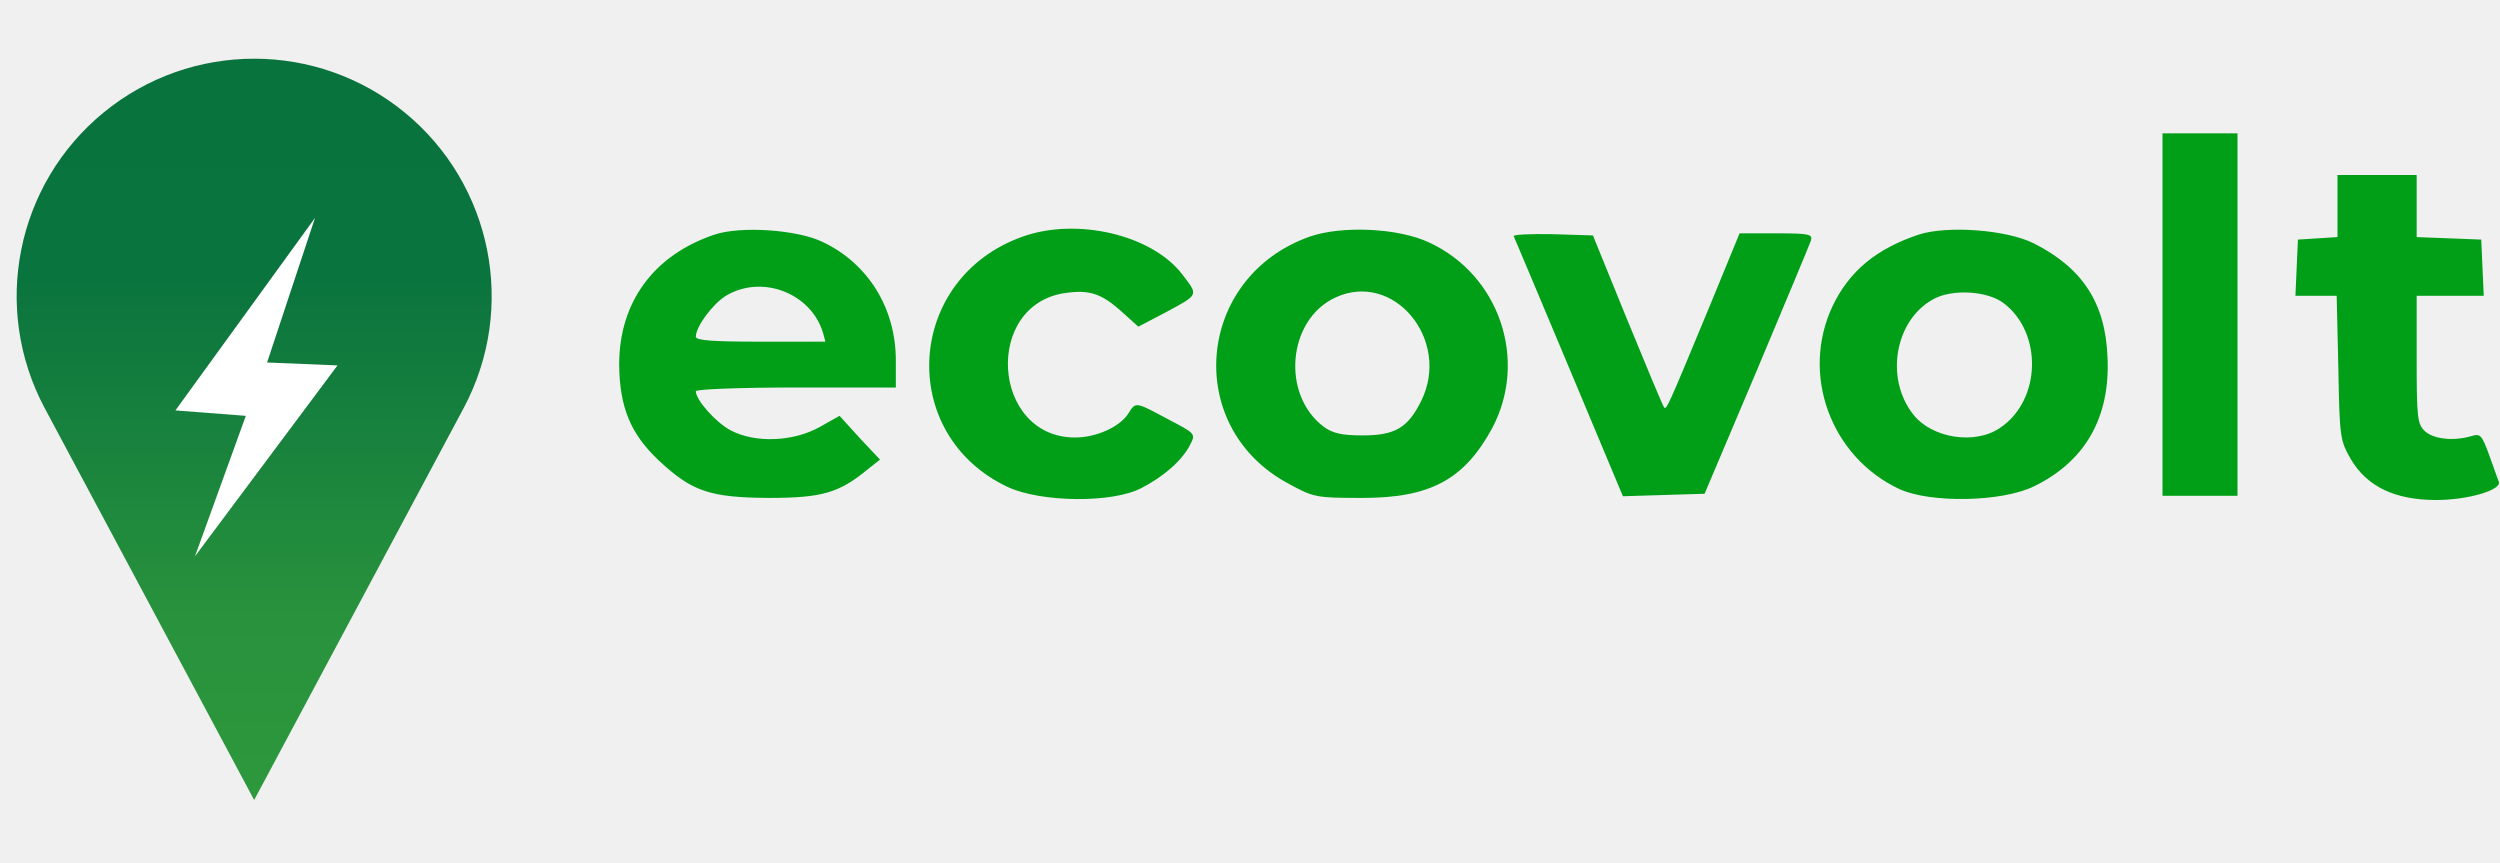
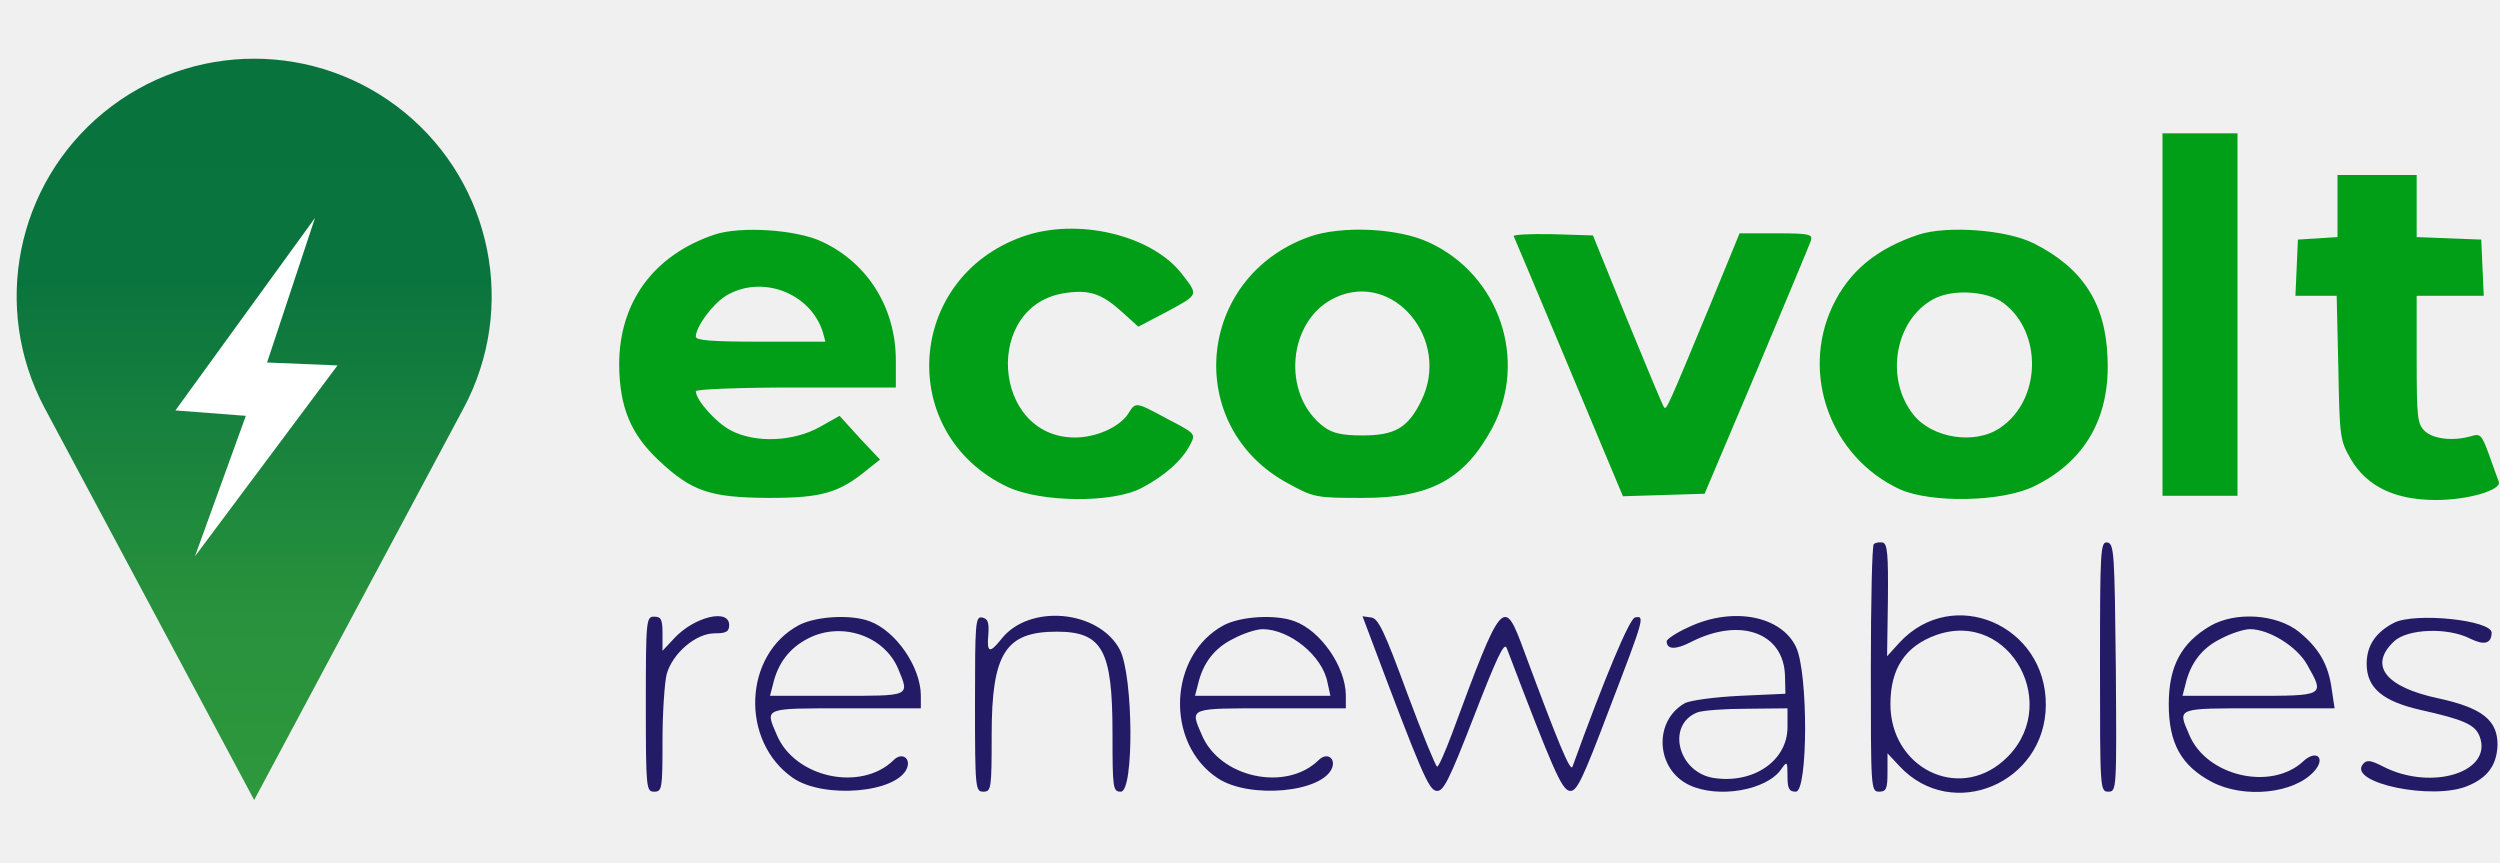
<svg xmlns="http://www.w3.org/2000/svg" width="600" height="207" viewBox="0 0 600 207" role="img" aria-labelledby="t">
  <defs>
    <linearGradient id="ev-pin" x1="0" y1="0" x2="0" y2="1">
      <stop offset="0" stop-color="#09733d" />
      <stop offset=".3" stop-color="#0a743e" />
      <stop offset=".75" stop-color="#28923d" />
      <stop offset="1" stop-color="#2d983c" />
    </linearGradient>
  </defs>
  <path fill="url(#ev-pin)" d="M61 192L10.7 97.9A57 57 0 1 1 111.3 97.9Z" />
  <path fill="#fff" d="M75.6 52.3L42.1 98.5L59 99.8L46.8 133.5L81 87.7L64.1 87Z" />
  <path fill="#009f17" fill-rule="evenodd" d="M 519 75.5L519 119 528 119L537 119 537 75.5L537 32 528 32L519 32 519 75.5M561 49.4L561 56.9 556.3 57.2L551.5 57.5 551.2 64.3L550.9 71 555.9 71L560.8 71 561.2 88.3C561.5 104.9 561.6 105.7 564.2 110.2C568.1 116.8 574.8 120 584.7 120C592.3 120 600.5 117.6 599.7 115.6C599.5 115 598.4 112.1 597.4 109.2C595.6 104.3 595.3 104 593 104.7C588.8 105.9 584.1 105.4 582 103.5C580.2 101.8 580 100.5 580 86.3L580 71 588 71L596.1 71 595.8 64.3L595.5 57.5 587.8 57.2L580 56.9 580 49.5L580 42 570.5 42L561 42 561 49.4M171.5 56.3C156.9 61.2 148.6 72.5 148.6 87.5C148.7 97.7 151.3 104.1 158.1 110.5C166.1 118 170.4 119.4 184.5 119.5C197.3 119.5 201.4 118.3 208.3 112.6L211.2 110.3 206.3 105.1L201.5 99.8 196.7 102.5C190.4 106 181.3 106.4 175.4 103.3C171.9 101.5 167 96 167 93.9C167 93.4 177.8 93 191 93L215 93 215 86.5C215 74 208.4 63.3 197.5 58.1C191.4 55.1 177.8 54.2 171.5 56.3M245.4 56.8C217.3 66.8 215.1 104.3 241.9 116.9C249.9 120.6 267.1 120.8 274 117.1C279.4 114.3 283.7 110.5 285.6 106.8C287 104.1 287 104.1 280.3 100.6C272.3 96.3 272.6 96.4 270.7 99.4C268.6 102.5 263.1 105 258 105C238 105 235.9 73 255.8 70.3C261.5 69.5 264.4 70.5 269.1 74.7L273.2 78.4 279.7 75C287.8 70.6 287.7 71 283.7 65.8C276.5 56.4 258.5 52.1 245.4 56.8M314.3 56.8C287 66.5 283.9 102.4 309.1 116C315.3 119.4 315.8 119.5 327 119.5C343.3 119.5 351.4 115.1 358.1 102.8C366.8 86.5 359.9 66 343 58.2C335.6 54.7 322 54.1 314.3 56.8M460.5 56.3C450.3 59.7 443.8 65.1 439.8 73.5C432.1 89.9 439.4 109.7 455.9 117.4C463.4 120.8 480.5 120.5 488.2 116.7C500.5 110.7 506.5 100.1 505.8 85.7C505.3 72.7 499.8 64.3 488.1 58.4C481.5 55.1 467.3 54.1 460.5 56.3M363.3 56.7C363.5 57.1 369.5 71.4 376.6 88.3L389.5 119.1 399.3 118.8L409.1 118.5 421.6 89C428.4 72.8 434.3 58.7 434.6 57.8C435.1 56.2 434.3 56 426.3 56L417.5 56 410.6 72.8C400.2 97.9 400 98.3 399.4 97.8C399.1 97.5 395.2 88.1 390.6 76.9L382.3 56.5 372.6 56.2C367.2 56.1 363 56.3 363.3 56.7M174.2 71C171 73 167 78.4 167 80.8C167 81.7 170.8 82 182.6 82L198.1 82 197.5 79.8C194.6 70.3 182.8 65.8 174.2 71M320.5 71.4C309 76.7 307.4 94.8 317.8 102.5C319.9 104 322.1 104.5 327 104.5C334.8 104.5 337.9 102.7 341.1 96.2C348.3 81.6 334.5 64.9 320.5 71.4M464 71.8C454.8 76.8 452.3 90.8 459.2 99.5C463.7 105.2 474 106.8 480 102.7C489.9 96.1 490.3 79.8 480.8 72.7C476.9 69.8 468.5 69.3 464 71.8" />
+   <path fill="#241b66" fill-rule="evenodd" d="M 449.7 130.6C449.3 131 449 144.5 449 160.7C449 189.3 449 190 451 190C452.7 190 453 189.3 453 185.4L453 180.8 455.9 183.9C468.5 197.4 490.9 188 491 169.2C491.1 150 468.7 140.4 455.9 154.2L452.9 157.5 453.1 144C453.2 133.1 453 130.4 451.8 130.2C451 130.1 450.1 130.2 449.7 130.6M504 159.9C504 189.4 504 190 506 190C508 190 508 189.5 507.8 160.3C507.5 132.9 507.4 130.5 505.8 130.2C504.1 129.9 504 131.8 504 159.9M155 169C155 189.3 155.1 190 157 190C158.9 190 159 189.3 159 177.8C159 171 159.5 163.8 160 161.8C161.4 156.8 167 152 171.5 152C174.3 152 175 151.6 175 150C175 146 166.7 148 161.9 153.1L159 156.2 159 152.1C159 148.7 158.7 148 157 148C155.1 148 155 148.7 155 169M191.8 150C178.4 157.1 177.6 177.9 190.3 186.7C197.7 191.8 215.4 190.3 217.7 184.3C218.6 181.9 216.4 180.5 214.5 182.4C206.7 190.1 190.7 186.7 186.4 176.3C183.6 169.8 183.1 170 203 170L221 170 221 166.8C220.9 160 215 151.4 208.7 149.1C204.2 147.4 195.9 147.9 191.8 150M234 168.9C234 189.3 234.1 190 236 190C237.9 190 238 189.3 238 176.3C238 156.8 241.3 151.6 253.6 151.6C264.6 151.6 267 156 267 176C267 189.3 267.1 190 269 190C272.2 190 272 162.4 268.8 156C263.8 146.4 247 144.8 240.3 153.4C237.5 156.9 236.8 156.7 237.2 152.3C237.4 149.3 237.1 148.5 235.7 148.2C234.1 147.9 234 149.4 234 168.9M293.8 150C280.4 157.1 279.5 178.4 292.3 186.8C299.9 191.8 317.4 190.2 319.7 184.3C320.6 181.9 318.4 180.5 316.5 182.4C308.7 190.1 292.7 186.7 288.4 176.3C285.6 169.8 285.1 170 305 170L323 170 323 166.8C322.9 160 317 151.4 310.7 149.1C306.2 147.4 297.9 147.9 293.8 150M329 153.2C341.2 185.7 342.9 189.5 344.7 189.8C346.4 190.1 347.7 187.5 353.8 171.8C359.2 157.9 361 154 361.6 155.5C372.7 184.7 374.8 189.5 376.7 189.8C378.4 190.1 379.7 187.4 386.3 170C394.7 148.1 394.8 147.7 392.4 148.2C391.1 148.4 385.1 162.7 377.4 184C376.9 185.4 374 178.4 365.8 156.3C360.9 143 360.6 143.3 348.4 176.3C346.8 180.5 345.3 184 344.9 184C344.6 184 341.3 176 337.7 166.3C332.3 151.6 330.8 148.4 329.1 148.2L327 147.9 329 153.2M405.3 150.5C402.4 151.8 400 153.4 400 153.9C400 155.9 402.1 156 405.8 154.1C417.7 148 428.2 151.9 428.4 162.3L428.5 166.5 417.5 167C411.4 167.3 405.5 168.1 404.3 168.8C396.8 173.1 397.4 184.6 405.4 188.4C412.3 191.7 424 189.7 427.5 184.6C428.9 182.6 429 182.7 429 186.3C429 189.3 429.4 190 431 190C433.9 190 434 161.8 431.1 155.4C427.6 147.8 415.9 145.5 405.3 150.5M530.5 150.2C523.5 154.3 520.5 159.9 520.5 169C520.5 178.4 523.5 183.8 530.9 187.7C538.6 191.7 550.6 190.5 555.4 185.1C558.3 181.9 555.9 179.8 552.8 182.7C545.1 189.9 529.5 186.3 525.4 176.3C522.6 169.8 522.1 170 542.1 170L560.3 170 559.6 165.3C558.8 159.5 556.6 155.6 551.7 151.6C546.4 147.4 536.6 146.7 530.5 150.2M574.5 149.5C570.1 151.8 568 155 568 159.3C568 165.1 571.8 168.3 581 170.4C591.3 172.7 594 173.9 595.1 176.7C598.4 185.3 583.6 189.9 572 184C568.9 182.4 568 182.3 567.1 183.4C563.4 187.9 583.9 192.2 592.3 188.6C597.1 186.6 599.2 183.6 599.4 178.9C599.5 172.9 595.8 169.9 585.2 167.6C572.5 164.9 568.4 159.7 574.6 153.9C577.8 150.9 587.5 150.5 592.9 153.3C596.2 154.9 597.9 154.5 598 151.9C598.1 148.8 579.4 146.9 574.5 149.5M194 153.2C189.5 155.5 186.7 159.1 185.5 164.3L184.8 167 200.9 167C218.7 167 218.3 167.2 215.6 160.6C212.3 152.6 202 149.1 194 153.2M296 153.3C291.5 155.5 288.7 159.1 287.5 164.3L286.8 167 303 167L319.3 167 318.6 163.8C317.4 157.4 309.5 151 303 151C301.6 151 298.4 152 296 153.3M464.7 152.4C457.2 155.1 453.7 160.5 453.7 169C453.7 184.2 469.8 192.3 480.8 182.6C495.3 169.9 482.6 146.1 464.7 152.4M533 153.3C528.5 155.5 525.7 159.1 524.5 164.3L523.8 167 539.9 167C558.1 167 558 167.1 553.7 159.5C551.3 155.2 544.6 151 540 151C538.6 151 535.4 152 533 153.3M407.3 171C399.9 174 402.7 185.3 411.2 186.7C420.8 188.2 429 182.6 429 174.5L429 170 419.3 170.1C413.9 170.1 408.5 170.5 407.3 171" />
</svg>
